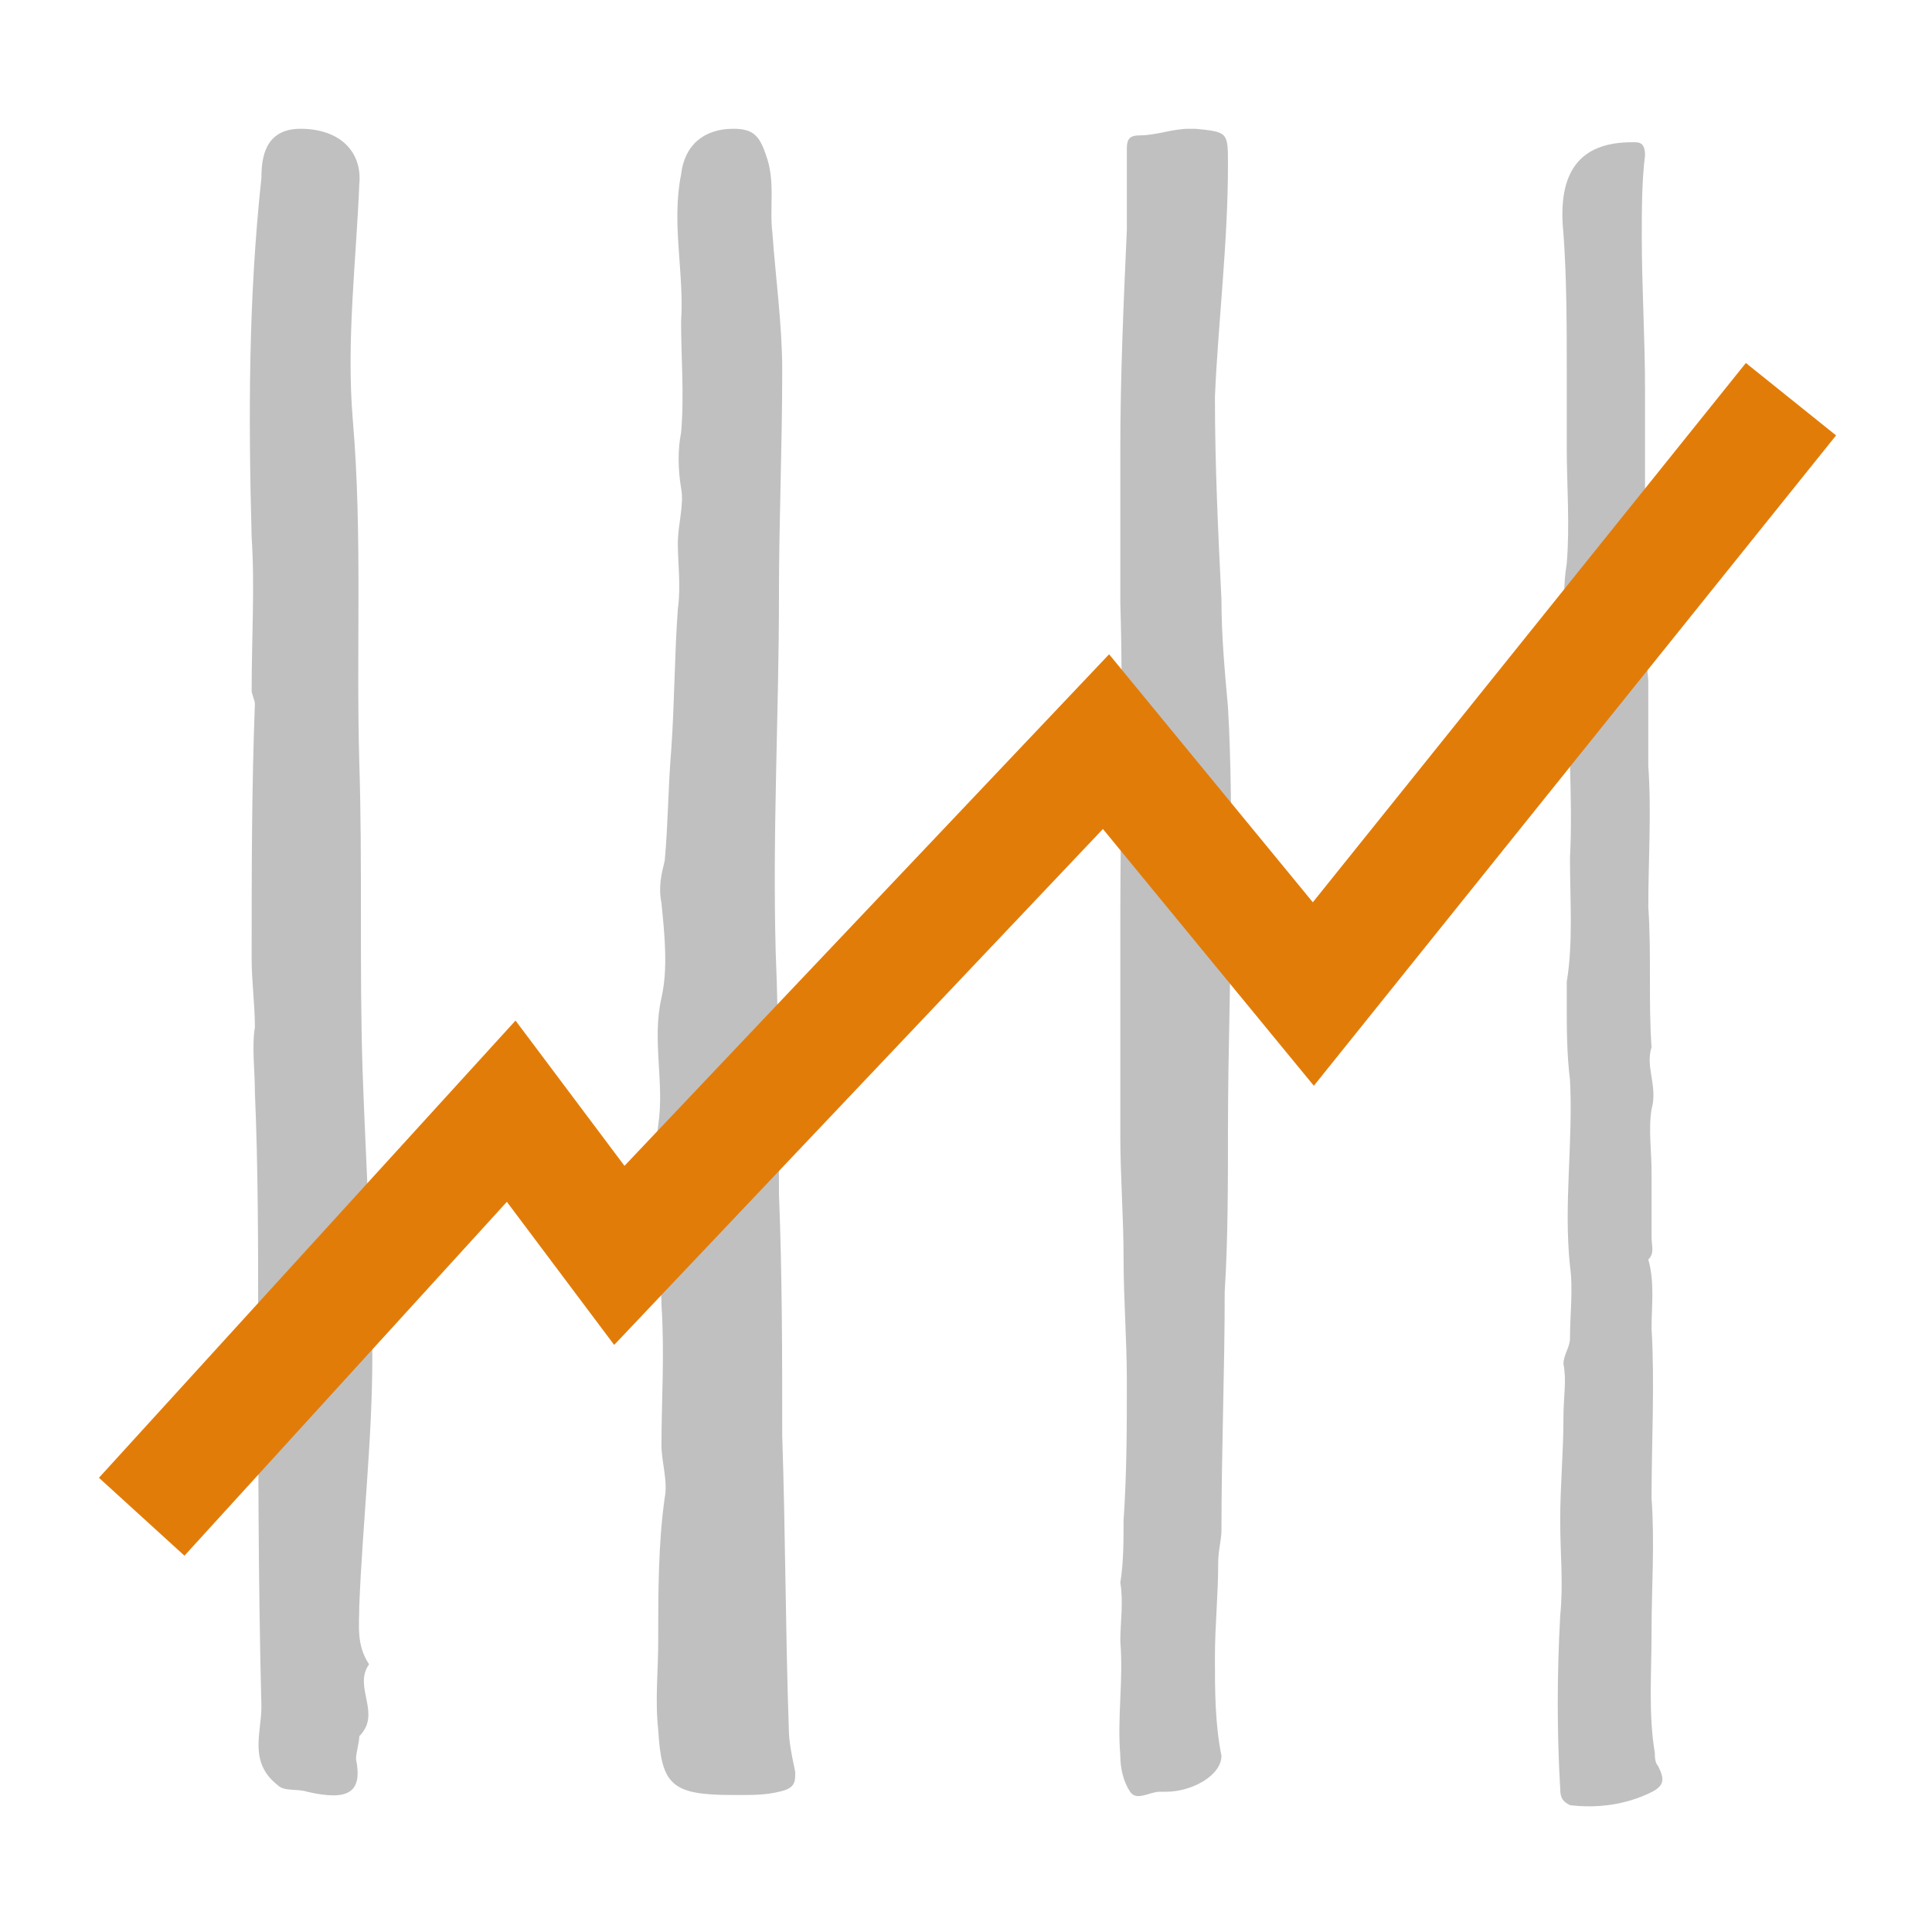
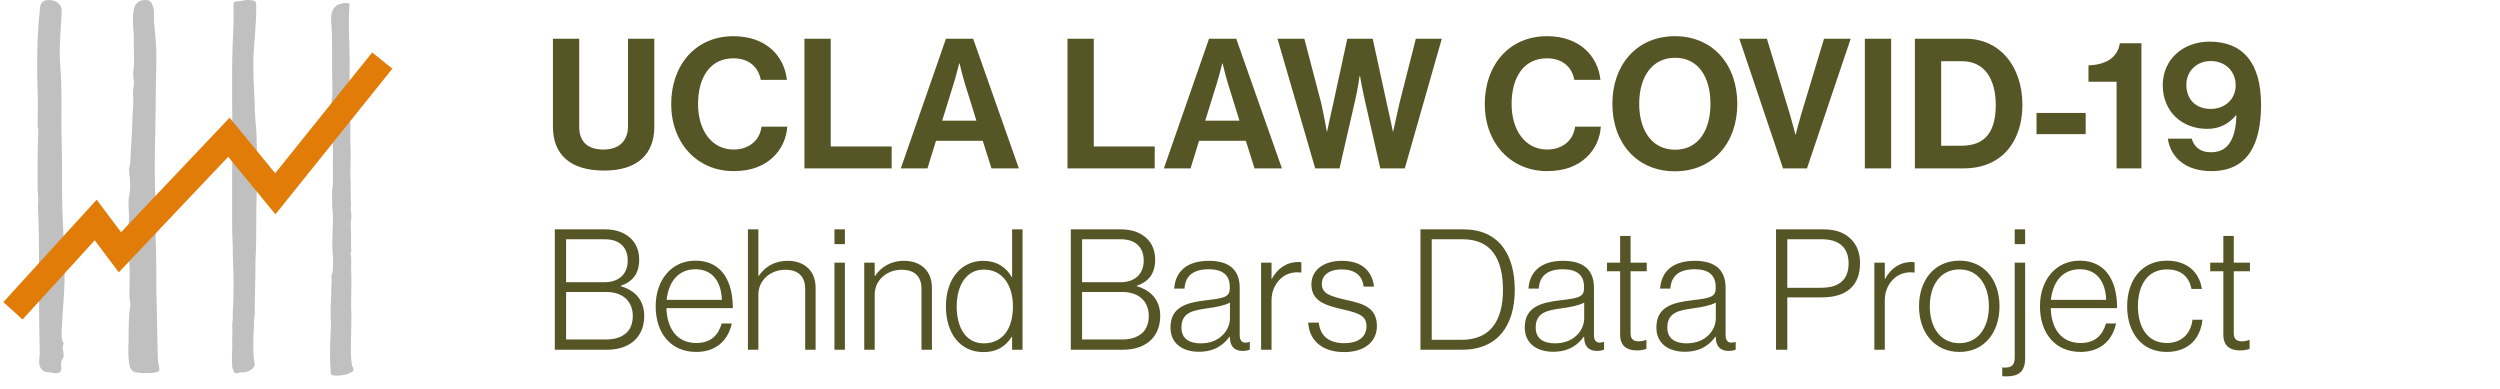
- <svg xmlns="http://www.w3.org/2000/svg" width="32" height="32" viewBox="0 0 32 32" fill="none">
-   <path d="M4.222 17.014C4.222 16.636 4.168 16.257 4.168 15.878C4.168 14.471 4.168 13.064 4.222 11.657C4.222 11.603 4.168 11.495 4.168 11.441C4.168 10.575 4.222 9.709 4.168 8.897C4.114 6.895 4.114 4.947 4.33 2.945C4.33 2.62 4.384 2.133 4.978 2.133C5.627 2.133 6.005 2.512 5.951 3.053C5.897 4.352 5.735 5.651 5.843 6.949C6.005 8.843 5.897 10.737 5.951 12.631C6.005 14.309 5.951 16.04 6.005 17.718C6.059 19.287 6.167 20.91 6.167 22.48C6.167 23.832 6.005 25.239 5.951 26.592C5.951 26.917 5.897 27.241 6.113 27.566C5.843 27.945 6.329 28.378 5.951 28.757C5.951 28.865 5.897 29.027 5.897 29.135C6.005 29.677 5.789 29.839 5.087 29.677C4.924 29.622 4.708 29.677 4.6 29.568C4.114 29.189 4.33 28.703 4.33 28.27C4.276 26.159 4.276 24.049 4.276 21.939C4.276 20.64 4.276 19.341 4.222 18.096C4.222 17.718 4.168 17.339 4.222 17.014Z" fill="#C0C0C0" />
-   <path d="M12.253 29.731C12.199 29.731 12.199 29.731 12.145 29.731C11.118 29.731 10.956 29.568 10.902 28.648C10.848 28.161 10.902 27.674 10.902 27.187C10.902 26.376 10.902 25.564 11.01 24.806C11.065 24.536 10.956 24.211 10.956 23.941C10.956 23.183 11.01 22.425 10.956 21.614C10.956 21.343 10.902 21.019 10.902 20.748C11.01 20.044 10.794 19.341 10.902 18.638C11.01 17.934 10.794 17.231 10.956 16.527C11.065 16.04 11.01 15.499 10.956 14.958C10.902 14.687 10.956 14.471 11.01 14.255C11.065 13.659 11.065 13.064 11.118 12.415C11.172 11.657 11.172 10.845 11.227 10.088C11.281 9.709 11.227 9.33 11.227 9.006C11.227 8.681 11.335 8.356 11.281 8.086C11.227 7.761 11.227 7.436 11.281 7.166C11.335 6.571 11.281 5.921 11.281 5.326C11.335 4.514 11.118 3.703 11.281 2.891C11.335 2.404 11.659 2.133 12.145 2.133C12.47 2.133 12.578 2.242 12.686 2.566C12.848 2.999 12.74 3.432 12.794 3.865C12.848 4.622 12.956 5.38 12.956 6.138C12.956 7.382 12.902 8.627 12.902 9.871C12.902 11.819 12.794 13.768 12.848 15.77C12.902 17.122 12.902 18.421 12.902 19.774C12.956 21.127 12.956 22.48 12.956 23.778C13.01 25.402 13.01 27.025 13.064 28.594C13.064 28.865 13.118 29.081 13.172 29.352C13.172 29.514 13.172 29.622 12.902 29.677C12.686 29.731 12.47 29.731 12.253 29.731Z" fill="#C0C0C0" />
-   <path d="M27.355 29.683C27.571 29.574 27.571 29.466 27.463 29.25C27.409 29.196 27.409 29.087 27.409 29.033C27.301 28.384 27.355 27.735 27.355 27.031C27.355 26.274 27.409 25.57 27.355 24.813C27.355 23.893 27.409 22.919 27.355 21.999C27.355 21.62 27.409 21.241 27.301 20.862C27.409 20.754 27.355 20.646 27.355 20.484C27.355 20.105 27.355 19.78 27.355 19.401C27.355 19.077 27.301 18.698 27.355 18.373C27.463 17.994 27.247 17.67 27.355 17.345C27.301 16.587 27.355 15.83 27.301 15.018C27.301 14.261 27.355 13.449 27.301 12.691C27.301 12.204 27.301 11.771 27.301 11.284C27.247 10.689 27.247 10.094 27.247 9.445C27.247 8.471 27.247 7.497 27.247 6.468C27.247 5.603 27.193 4.737 27.193 3.925C27.193 3.492 27.193 3.005 27.247 2.572C27.247 2.41 27.193 2.356 27.085 2.356H27.031C26.166 2.356 25.788 2.843 25.896 3.871C25.95 4.629 25.95 5.386 25.95 6.09C25.95 6.523 25.95 6.955 25.95 7.388C25.95 8.038 26.004 8.687 25.95 9.336C25.896 9.661 25.896 9.986 25.95 10.31C26.004 10.581 26.004 10.851 26.004 11.122C25.95 12.15 26.058 13.178 26.004 14.207C26.004 14.91 26.058 15.613 25.95 16.263C25.95 16.371 25.95 16.479 25.95 16.587C25.95 17.02 25.95 17.453 26.004 17.886C26.058 18.914 25.896 19.942 26.004 20.971C26.058 21.349 26.004 21.782 26.004 22.161C26.004 22.323 25.896 22.432 25.896 22.594C25.95 22.864 25.896 23.135 25.896 23.46C25.896 24.055 25.842 24.596 25.842 25.191C25.842 25.733 25.896 26.22 25.842 26.761C25.788 27.735 25.788 28.709 25.842 29.629C25.842 29.791 25.896 29.845 26.004 29.899C26.436 29.953 26.923 29.899 27.355 29.683Z" fill="#C0C0C0" />
-   <path d="M18.664 22.858C18.664 22.209 18.61 21.506 18.61 20.856C18.61 20.153 18.556 19.503 18.556 18.8C18.556 17.61 18.556 16.419 18.556 15.229C18.556 13.497 18.61 11.765 18.556 9.98C18.556 9.114 18.556 8.302 18.556 7.436C18.556 6.246 18.61 5.001 18.664 3.811C18.664 3.378 18.664 2.891 18.664 2.458C18.664 2.296 18.718 2.242 18.88 2.242C19.151 2.242 19.421 2.133 19.691 2.133C19.745 2.133 19.799 2.133 19.799 2.133C20.339 2.187 20.339 2.187 20.339 2.729C20.339 4.027 20.177 5.326 20.123 6.571C20.123 7.707 20.177 8.843 20.231 9.926C20.231 10.521 20.285 11.116 20.339 11.711C20.393 12.631 20.393 13.605 20.393 14.579C20.393 15.986 20.339 17.339 20.339 18.746C20.339 19.612 20.339 20.532 20.285 21.397C20.285 22.696 20.231 24.049 20.231 25.348C20.231 25.51 20.177 25.672 20.177 25.889C20.177 26.43 20.123 26.917 20.123 27.458C20.123 27.999 20.123 28.54 20.231 29.081C20.231 29.406 19.745 29.677 19.313 29.677C19.259 29.677 19.259 29.677 19.204 29.677C19.042 29.677 18.826 29.839 18.718 29.677C18.61 29.514 18.556 29.298 18.556 29.081C18.502 28.432 18.61 27.837 18.556 27.187C18.556 26.863 18.61 26.538 18.556 26.213C18.61 25.889 18.61 25.51 18.61 25.185C18.664 24.373 18.664 23.67 18.664 22.858C18.664 22.913 18.664 22.858 18.664 22.858Z" fill="#C0C0C0" />
-   <path d="M2.347 25.122L8.467 18.405L10.258 20.793L18.319 12.284L21.753 16.464L29.664 6.612" stroke="#E27C09" stroke-width="1.916" />
+ <svg xmlns="http://www.w3.org/2000/svg" width="193" height="30" viewBox="0 0 193 30" fill="none">
+   <path d="M2.957 15.532C2.957 15.136 2.9 14.741 2.9 14.346C2.9 12.877 2.9 11.409 2.957 9.94C2.957 9.884 2.9 9.771 2.9 9.714C2.9 8.811 2.957 7.907 2.9 7.06C2.844 4.97 2.844 2.937 3.07 0.847C3.07 0.508 3.126 0 3.747 0C4.423 0 4.818 0.395 4.762 0.96C4.705 2.316 4.536 3.671 4.649 5.027C4.818 7.003 4.705 8.98 4.762 10.957C4.818 12.708 4.762 14.515 4.818 16.266C4.875 17.904 4.987 19.598 4.987 21.236C4.987 22.648 4.818 24.116 4.762 25.529C4.762 25.867 4.705 26.206 4.931 26.545C4.649 26.94 5.157 27.392 4.762 27.788C4.762 27.901 4.705 28.07 4.705 28.183C4.818 28.748 4.593 28.917 3.859 28.748C3.69 28.691 3.465 28.748 3.352 28.635C2.844 28.239 3.07 27.731 3.07 27.279C3.013 25.077 3.013 22.874 3.013 20.671C3.013 19.316 3.013 17.96 2.957 16.661C2.957 16.266 2.9 15.871 2.957 15.532Z" fill="#C0C0C0" />
+   <path d="M11.34 28.804C11.284 28.804 11.284 28.804 11.227 28.804C10.156 28.804 9.986 28.635 9.93 27.675C9.874 27.166 9.93 26.658 9.93 26.15C9.93 25.302 9.93 24.455 10.043 23.665C10.099 23.382 9.986 23.043 9.986 22.761C9.986 21.97 10.043 21.18 9.986 20.332C9.986 20.05 9.93 19.711 9.93 19.429C10.043 18.695 9.817 17.96 9.93 17.226C10.043 16.492 9.817 15.758 9.986 15.023C10.099 14.515 10.043 13.95 9.986 13.386C9.93 13.103 9.986 12.877 10.043 12.651C10.099 12.03 10.099 11.409 10.156 10.731C10.212 9.94 10.212 9.093 10.268 8.302C10.325 7.907 10.268 7.512 10.268 7.173C10.268 6.834 10.381 6.495 10.325 6.213C10.268 5.874 10.268 5.535 10.325 5.253C10.381 4.631 10.325 3.954 10.325 3.332C10.381 2.485 10.156 1.638 10.325 0.791C10.381 0.282 10.72 0 11.227 0C11.566 0 11.678 0.113 11.791 0.452C11.961 0.904 11.848 1.355 11.904 1.807C11.961 2.598 12.073 3.389 12.073 4.179C12.073 5.478 12.017 6.777 12.017 8.076C12.017 10.11 11.904 12.143 11.961 14.233C12.017 15.645 12.017 17 12.017 18.412C12.073 19.824 12.073 21.236 12.073 22.592C12.13 24.286 12.13 25.98 12.186 27.618C12.186 27.901 12.243 28.127 12.299 28.409C12.299 28.578 12.299 28.691 12.017 28.748C11.791 28.804 11.566 28.804 11.34 28.804Z" fill="#C0C0C0" />
+   <path d="M27.102 28.754C27.328 28.641 27.328 28.528 27.215 28.302C27.159 28.246 27.159 28.133 27.159 28.076C27.046 27.398 27.102 26.721 27.102 25.986C27.102 25.196 27.159 24.462 27.102 23.671C27.102 22.711 27.159 21.694 27.102 20.734C27.102 20.339 27.159 19.943 27.046 19.548C27.159 19.435 27.102 19.322 27.102 19.153C27.102 18.757 27.102 18.418 27.102 18.023C27.102 17.684 27.046 17.289 27.102 16.95C27.215 16.555 26.989 16.216 27.102 15.877C27.046 15.086 27.102 14.295 27.046 13.448C27.046 12.658 27.102 11.81 27.046 11.02C27.046 10.511 27.046 10.059 27.046 9.551C26.989 8.93 26.989 8.309 26.989 7.631C26.989 6.614 26.989 5.598 26.989 4.525C26.989 3.621 26.933 2.717 26.933 1.87C26.933 1.418 26.933 0.91 26.989 0.458C26.989 0.289 26.933 0.232 26.82 0.232H26.764C25.861 0.232 25.466 0.74 25.579 1.814C25.636 2.604 25.636 3.395 25.636 4.129C25.636 4.581 25.636 5.033 25.636 5.485C25.636 6.162 25.692 6.84 25.636 7.518C25.579 7.857 25.579 8.196 25.636 8.535C25.692 8.817 25.692 9.099 25.692 9.382C25.636 10.455 25.748 11.528 25.692 12.601C25.692 13.335 25.748 14.069 25.636 14.747C25.636 14.86 25.636 14.973 25.636 15.086C25.636 15.538 25.636 15.99 25.692 16.442C25.748 17.515 25.579 18.588 25.692 19.661C25.748 20.056 25.692 20.508 25.692 20.903C25.692 21.073 25.579 21.186 25.579 21.355C25.636 21.638 25.579 21.92 25.579 22.259C25.579 22.88 25.523 23.445 25.523 24.066C25.523 24.631 25.579 25.139 25.523 25.704C25.466 26.721 25.466 27.737 25.523 28.698C25.523 28.867 25.579 28.923 25.692 28.98C26.143 29.036 26.651 28.98 27.102 28.754Z" fill="#C0C0C0" />
+   <path d="M18.031 21.631C18.031 20.954 17.975 20.219 17.975 19.542C17.975 18.808 17.919 18.13 17.919 17.395C17.919 16.153 17.919 14.91 17.919 13.668C17.919 11.861 17.975 10.053 17.919 8.189C17.919 7.286 17.919 6.439 17.919 5.535C17.919 4.292 17.975 2.993 18.031 1.751C18.031 1.299 18.031 0.791 18.031 0.339C18.031 0.169 18.088 0.113 18.257 0.113C18.539 0.113 18.821 0 19.103 0C19.16 0 19.216 0 19.216 0C19.78 0.056 19.78 0.056 19.78 0.621C19.78 1.977 19.611 3.332 19.554 4.631C19.554 5.817 19.611 7.003 19.667 8.133C19.667 8.754 19.724 9.375 19.78 9.997C19.836 10.957 19.836 11.973 19.836 12.99C19.836 14.459 19.78 15.871 19.78 17.339C19.78 18.243 19.78 19.203 19.724 20.107C19.724 21.462 19.667 22.874 19.667 24.229C19.667 24.399 19.611 24.568 19.611 24.794C19.611 25.359 19.554 25.867 19.554 26.432C19.554 26.997 19.554 27.562 19.667 28.127C19.667 28.465 19.16 28.748 18.708 28.748C18.652 28.748 18.652 28.748 18.596 28.748C18.426 28.748 18.201 28.917 18.088 28.748C17.975 28.578 17.919 28.352 17.919 28.127C17.862 27.449 17.975 26.828 17.919 26.15C17.919 25.811 17.975 25.472 17.919 25.133C17.975 24.794 17.975 24.399 17.975 24.06C18.031 23.213 18.031 22.479 18.031 21.631C18.031 21.688 18.031 21.631 18.031 21.631Z" fill="#C0C0C0" />
+   <path d="M1 23.994L7.388 16.983L9.258 19.476L17.671 10.595L21.255 14.958L29.512 4.675" stroke="#E27C09" stroke-width="2" />
+   <path d="M46.634 13.168C49.196 13.168 50.512 11.922 50.512 9.78V2.99H48.482V9.752C48.482 10.788 47.88 11.544 46.592 11.544C45.234 11.544 44.716 10.816 44.716 9.78V2.99H42.686V9.78C42.686 11.95 44.044 13.168 46.634 13.168ZM56.633 13.21C58.019 13.21 58.985 12.79 59.671 12.146C60.343 11.516 60.721 10.662 60.777 9.78H58.789C58.663 10.83 57.823 11.544 56.633 11.544C54.953 11.544 53.889 10.074 53.889 8.03C53.889 6.042 54.771 4.502 56.619 4.502C57.795 4.502 58.551 5.16 58.733 6.168H60.749C60.539 4.264 59.083 2.794 56.619 2.794C53.665 2.794 51.817 5.062 51.817 8.03C51.817 11.04 53.819 13.21 56.633 13.21ZM62.102 13H68.835V11.306H64.132V2.99H62.102V13ZM69.542 13H71.6L72.258 10.872H75.87L76.542 13H78.656L75.128 2.99H73.028L69.542 13ZM73.63 6.434C73.798 5.902 74.05 4.894 74.05 4.894H74.078C74.078 4.894 74.316 5.902 74.484 6.434L75.38 9.318H72.734L73.63 6.434ZM82.41 13H89.144V11.306H84.44V2.99H82.41V13ZM89.851 13H91.909L92.567 10.872H96.179L96.851 13H98.965L95.437 2.99H93.337L89.851 13ZM93.939 6.434C94.107 5.902 94.359 4.894 94.359 4.894H94.387C94.387 4.894 94.625 5.902 94.793 6.434L95.689 9.318H93.043L93.939 6.434ZM101.534 13H103.41L104.642 7.638C104.81 6.91 104.964 5.86 104.964 5.86H104.992C104.992 5.86 105.174 6.91 105.342 7.638L106.56 13H108.45L111.306 2.99H109.304L108.044 7.946C107.848 8.814 107.554 10.144 107.554 10.144H107.526C107.526 10.144 107.274 8.884 107.064 8.002L105.972 2.99H104.012L102.92 8.016C102.71 8.898 102.458 10.144 102.458 10.144H102.43C102.43 10.144 102.192 8.814 101.996 7.96L100.694 2.99H98.622L101.534 13ZM119.44 13.21C120.826 13.21 121.792 12.79 122.478 12.146C123.15 11.516 123.528 10.662 123.584 9.78H121.596C121.47 10.83 120.63 11.544 119.44 11.544C117.76 11.544 116.696 10.074 116.696 8.03C116.696 6.042 117.578 4.502 119.426 4.502C120.602 4.502 121.358 5.16 121.54 6.168H123.556C123.346 4.264 121.89 2.794 119.426 2.794C116.472 2.794 114.624 5.062 114.624 8.03C114.624 11.04 116.626 13.21 119.44 13.21ZM129.304 13.224C132.258 13.224 134.12 11.012 134.12 8.016C134.12 5.02 132.258 2.794 129.304 2.794C126.35 2.794 124.474 5.02 124.474 8.016C124.474 11.012 126.35 13.224 129.304 13.224ZM129.318 11.558C127.484 11.558 126.546 10.004 126.546 8.016C126.546 6.014 127.484 4.46 129.318 4.46C131.152 4.46 132.048 6.014 132.048 8.016C132.048 10.004 131.152 11.558 129.318 11.558ZM137.65 13H139.498L142.872 2.99H140.814L139.064 8.786C138.868 9.43 138.63 10.382 138.63 10.382H138.602C138.602 10.382 138.364 9.444 138.168 8.786L136.404 2.99H134.276L137.65 13ZM143.966 13H145.996V2.99H143.966V13ZM147.828 13H151.566C152.826 13 153.792 12.65 154.534 12.034C155.584 11.152 156.13 9.724 156.13 8.1C156.13 5.146 154.408 2.99 151.734 2.99H147.828V13ZM149.858 11.25V4.726H151.482C153.204 4.726 154.072 6.112 154.072 8.1C154.072 10.088 153.33 11.25 151.426 11.25H149.858ZM157.22 10.354H161.014V8.716H157.22V10.354ZM163.4 13H165.318V3.34H163.652C163.456 4.572 162.406 5.006 161.23 5.048V6.308H163.4V13ZM170.717 13.21C173.531 13.21 174.553 11.138 174.553 8.072C174.553 4.824 173.125 3.214 170.577 3.214C168.519 3.214 166.965 4.6 166.965 6.574C166.965 8.618 168.449 9.948 170.395 9.948C171.445 9.948 172.117 9.486 172.621 8.898H172.649C172.635 9.892 172.425 10.676 172.047 11.152C171.711 11.572 171.263 11.754 170.661 11.754C169.807 11.754 169.359 11.278 169.205 10.704H167.357C167.567 12.146 168.715 13.21 170.717 13.21ZM170.661 8.408C169.485 8.408 168.785 7.638 168.785 6.546C168.785 5.51 169.569 4.712 170.675 4.712C171.767 4.712 172.593 5.482 172.593 6.574C172.593 7.68 171.753 8.408 170.661 8.408Z" fill="#555526" />
+   <path d="M42.832 27H46.862C47.824 27 48.578 26.701 49.059 26.207C49.501 25.752 49.735 25.141 49.735 24.387C49.735 23.152 48.994 22.398 47.928 22.099V22.06C48.864 21.735 49.345 21.098 49.345 20.045C49.345 19.343 49.098 18.771 48.669 18.381C48.201 17.939 47.525 17.705 46.693 17.705H42.832V27ZM43.703 26.207V22.541H46.81C48.032 22.541 48.851 23.217 48.851 24.4C48.851 24.946 48.682 25.375 48.383 25.674C48.045 25.999 47.525 26.207 46.81 26.207H43.703ZM43.703 21.787V18.472H46.706C47.785 18.472 48.461 19.057 48.461 20.11C48.461 21.124 47.811 21.787 46.68 21.787H43.703ZM53.751 27.169C55.259 27.169 56.208 26.298 56.494 24.972H55.714C55.454 25.882 54.869 26.48 53.751 26.48C52.217 26.48 51.489 25.297 51.45 23.789H56.572C56.585 21.904 55.844 20.123 53.686 20.123C51.827 20.123 50.618 21.631 50.618 23.646C50.618 25.661 51.736 27.169 53.751 27.169ZM51.463 23.152C51.606 21.813 52.321 20.786 53.686 20.786C55.064 20.786 55.688 21.826 55.727 23.152H51.463ZM57.74 27H58.546V22.736C58.546 21.631 59.482 20.825 60.626 20.825C61.575 20.825 62.16 21.293 62.16 22.307V27H62.966V22.229C62.966 20.877 62.069 20.136 60.821 20.136C59.755 20.136 59.027 20.63 58.572 21.306H58.546V17.705H57.74V27ZM64.42 27H65.226V20.279H64.42V27ZM64.42 18.849H65.226V17.705H64.42V18.849ZM66.72 27H67.526V22.736C67.526 21.631 68.462 20.825 69.606 20.825C70.555 20.825 71.14 21.293 71.14 22.307V27H71.946V22.229C71.946 20.877 71.049 20.136 69.801 20.136C68.735 20.136 68.007 20.63 67.552 21.306H67.526V20.279H66.72V27ZM75.924 27.182C76.938 27.182 77.614 26.766 78.108 25.999H78.134V27H78.94V17.705H78.134V21.397H78.108C77.679 20.617 76.925 20.136 75.898 20.136C74.299 20.136 73.025 21.423 73.025 23.659C73.025 25.726 74.117 27.182 75.924 27.182ZM75.95 26.506C74.533 26.506 73.857 25.245 73.857 23.672C73.857 21.995 74.624 20.812 75.95 20.812C77.406 20.812 78.199 22.021 78.199 23.672C78.199 25.349 77.419 26.506 75.95 26.506ZM82.666 27H86.696C87.658 27 88.412 26.701 88.893 26.207C89.335 25.752 89.569 25.141 89.569 24.387C89.569 23.152 88.828 22.398 87.762 22.099V22.06C88.698 21.735 89.179 21.098 89.179 20.045C89.179 19.343 88.932 18.771 88.503 18.381C88.035 17.939 87.359 17.705 86.527 17.705H82.666V27ZM83.537 26.207V22.541H86.644C87.866 22.541 88.685 23.217 88.685 24.4C88.685 24.946 88.516 25.375 88.217 25.674C87.879 25.999 87.359 26.207 86.644 26.207H83.537ZM83.537 21.787V18.472H86.54C87.619 18.472 88.295 19.057 88.295 20.11C88.295 21.124 87.645 21.787 86.514 21.787H83.537ZM92.559 27.156C93.846 27.156 94.535 26.532 94.912 25.999H94.951V26.142C94.99 26.792 95.354 27.091 95.939 27.091C96.199 27.091 96.368 27.039 96.485 26.987V26.402H96.446C96.329 26.428 96.238 26.454 96.147 26.454C95.861 26.441 95.705 26.272 95.705 25.869V22.216C95.705 20.747 94.795 20.136 93.326 20.136C91.597 20.136 90.739 20.981 90.648 22.281H91.441C91.506 21.28 92.13 20.786 93.326 20.786C94.366 20.786 94.938 21.228 94.938 22.138V22.268C94.938 22.944 94.457 23.022 93.131 23.178C91.61 23.36 90.362 23.685 90.362 25.284C90.362 26.532 91.311 27.156 92.559 27.156ZM92.702 26.506C91.909 26.506 91.207 26.22 91.207 25.284C91.207 24.127 92.078 23.958 93.209 23.802C93.859 23.711 94.522 23.594 94.951 23.36V24.569C94.951 25.492 94.171 26.506 92.702 26.506ZM97.357 27H98.163V23.178C98.163 22.385 98.514 21.761 99.034 21.371C99.45 21.072 99.983 20.968 100.464 21.046V20.253C100.412 20.24 100.347 20.227 100.243 20.227C99.307 20.227 98.605 20.747 98.189 21.527H98.163V20.279H97.357V27ZM103.775 27.182C105.335 27.182 106.297 26.376 106.297 25.18C106.297 23.789 105.322 23.451 103.97 23.165C102.683 22.866 102.046 22.684 102.046 21.917C102.046 21.293 102.54 20.799 103.58 20.799C104.581 20.799 105.179 21.254 105.27 22.125H106.076C105.92 20.942 105.179 20.136 103.58 20.136C102.202 20.136 101.24 20.838 101.24 21.956C101.24 23.256 102.332 23.581 103.697 23.893C105.075 24.205 105.491 24.452 105.491 25.193C105.491 25.973 104.906 26.493 103.788 26.493C102.709 26.493 101.929 26.038 101.812 24.907H100.993C101.071 26.207 101.981 27.182 103.775 27.182ZM110.53 26.233V18.472H112.935C115.158 18.472 116.029 20.032 116.029 22.385C116.029 24.738 115.067 26.233 112.844 26.233H110.53ZM109.659 27H112.87C115.613 27 116.939 25.141 116.939 22.385C116.939 19.629 115.704 17.705 112.961 17.705H109.659V27ZM119.908 27.156C121.195 27.156 121.884 26.532 122.261 25.999H122.3V26.142C122.339 26.792 122.703 27.091 123.288 27.091C123.548 27.091 123.717 27.039 123.834 26.987V26.402H123.795C123.678 26.428 123.587 26.454 123.496 26.454C123.21 26.441 123.054 26.272 123.054 25.869V22.216C123.054 20.747 122.144 20.136 120.675 20.136C118.946 20.136 118.088 20.981 117.997 22.281H118.79C118.855 21.28 119.479 20.786 120.675 20.786C121.715 20.786 122.287 21.228 122.287 22.138V22.268C122.287 22.944 121.806 23.022 120.48 23.178C118.959 23.36 117.711 23.685 117.711 25.284C117.711 26.532 118.66 27.156 119.908 27.156ZM120.051 26.506C119.258 26.506 118.556 26.22 118.556 25.284C118.556 24.127 119.427 23.958 120.558 23.802C121.208 23.711 121.871 23.594 122.3 23.36V24.569C122.3 25.492 121.52 26.506 120.051 26.506ZM126.361 27.052C126.647 27.052 126.881 27.013 127.102 26.935V26.246H127.063C126.946 26.298 126.712 26.35 126.53 26.35C126.101 26.35 125.88 26.194 125.88 25.713V20.942H127.128V20.279H125.88V18.212H125.074V20.279H124.06V20.942H125.074V25.843C125.074 26.701 125.594 27.052 126.361 27.052ZM130.07 27.156C131.357 27.156 132.046 26.532 132.423 25.999H132.462V26.142C132.501 26.792 132.865 27.091 133.45 27.091C133.71 27.091 133.879 27.039 133.996 26.987V26.402H133.957C133.84 26.428 133.749 26.454 133.658 26.454C133.372 26.441 133.216 26.272 133.216 25.869V22.216C133.216 20.747 132.306 20.136 130.837 20.136C129.108 20.136 128.25 20.981 128.159 22.281H128.952C129.017 21.28 129.641 20.786 130.837 20.786C131.877 20.786 132.449 21.228 132.449 22.138V22.268C132.449 22.944 131.968 23.022 130.642 23.178C129.121 23.36 127.873 23.685 127.873 25.284C127.873 26.532 128.822 27.156 130.07 27.156ZM130.213 26.506C129.42 26.506 128.718 26.22 128.718 25.284C128.718 24.127 129.589 23.958 130.72 23.802C131.37 23.711 132.033 23.594 132.462 23.36V24.569C132.462 25.492 131.682 26.506 130.213 26.506ZM137.108 27H137.979V22.957H140.644C142.594 22.957 143.595 22.021 143.595 20.305C143.595 19.538 143.361 18.953 142.945 18.511C142.451 17.991 141.775 17.705 140.761 17.705H137.108V27ZM137.979 22.216V18.472H140.657C141.996 18.472 142.711 19.135 142.711 20.331C142.711 21.501 142.087 22.216 140.579 22.216H137.979ZM144.7 27H145.506V23.178C145.506 22.385 145.857 21.761 146.377 21.371C146.793 21.072 147.326 20.968 147.807 21.046V20.253C147.755 20.24 147.69 20.227 147.586 20.227C146.65 20.227 145.948 20.747 145.532 21.527H145.506V20.279H144.7V27ZM151.268 26.493C149.76 26.493 148.98 25.219 148.98 23.646C148.98 22.073 149.76 20.799 151.268 20.799C152.763 20.799 153.543 22.073 153.543 23.646C153.543 25.219 152.763 26.493 151.268 26.493ZM151.268 27.169C153.205 27.169 154.362 25.648 154.362 23.646C154.362 21.644 153.205 20.123 151.268 20.123C149.331 20.123 148.148 21.644 148.148 23.646C148.148 25.648 149.331 27.169 151.268 27.169ZM154.573 29.041C154.638 29.054 154.807 29.054 154.911 29.054C155.782 29.054 156.341 28.742 156.341 27.65V20.279H155.535V27.611C155.535 28.157 155.301 28.378 154.807 28.378C154.755 28.378 154.638 28.378 154.586 28.365H154.573V29.041ZM155.535 18.849H156.341V17.705H155.535V18.849ZM160.618 27.169C162.126 27.169 163.075 26.298 163.361 24.972H162.581C162.321 25.882 161.736 26.48 160.618 26.48C159.084 26.48 158.356 25.297 158.317 23.789H163.439C163.452 21.904 162.711 20.123 160.553 20.123C158.694 20.123 157.485 21.631 157.485 23.646C157.485 25.661 158.603 27.169 160.618 27.169ZM158.33 23.152C158.473 21.813 159.188 20.786 160.553 20.786C161.931 20.786 162.555 21.826 162.594 23.152H158.33ZM167.271 27.169C168.87 27.169 169.871 26.207 170.027 24.686H169.26C169.13 25.765 168.415 26.48 167.271 26.48C165.75 26.48 165.048 25.206 165.048 23.646C165.048 22.086 165.737 20.799 167.284 20.799C168.324 20.799 168.987 21.306 169.182 22.307H169.988C169.767 20.929 168.766 20.123 167.284 20.123C165.334 20.123 164.216 21.644 164.216 23.646C164.216 25.648 165.308 27.169 167.271 27.169ZM172.929 27.052C173.215 27.052 173.449 27.013 173.67 26.935V26.246H173.631C173.514 26.298 173.28 26.35 173.098 26.35C172.669 26.35 172.448 26.194 172.448 25.713V20.942H173.696V20.279H172.448V18.212H171.642V20.279H170.628V20.942H171.642V25.843C171.642 26.701 172.162 27.052 172.929 27.052Z" fill="#555526" />
</svg>
